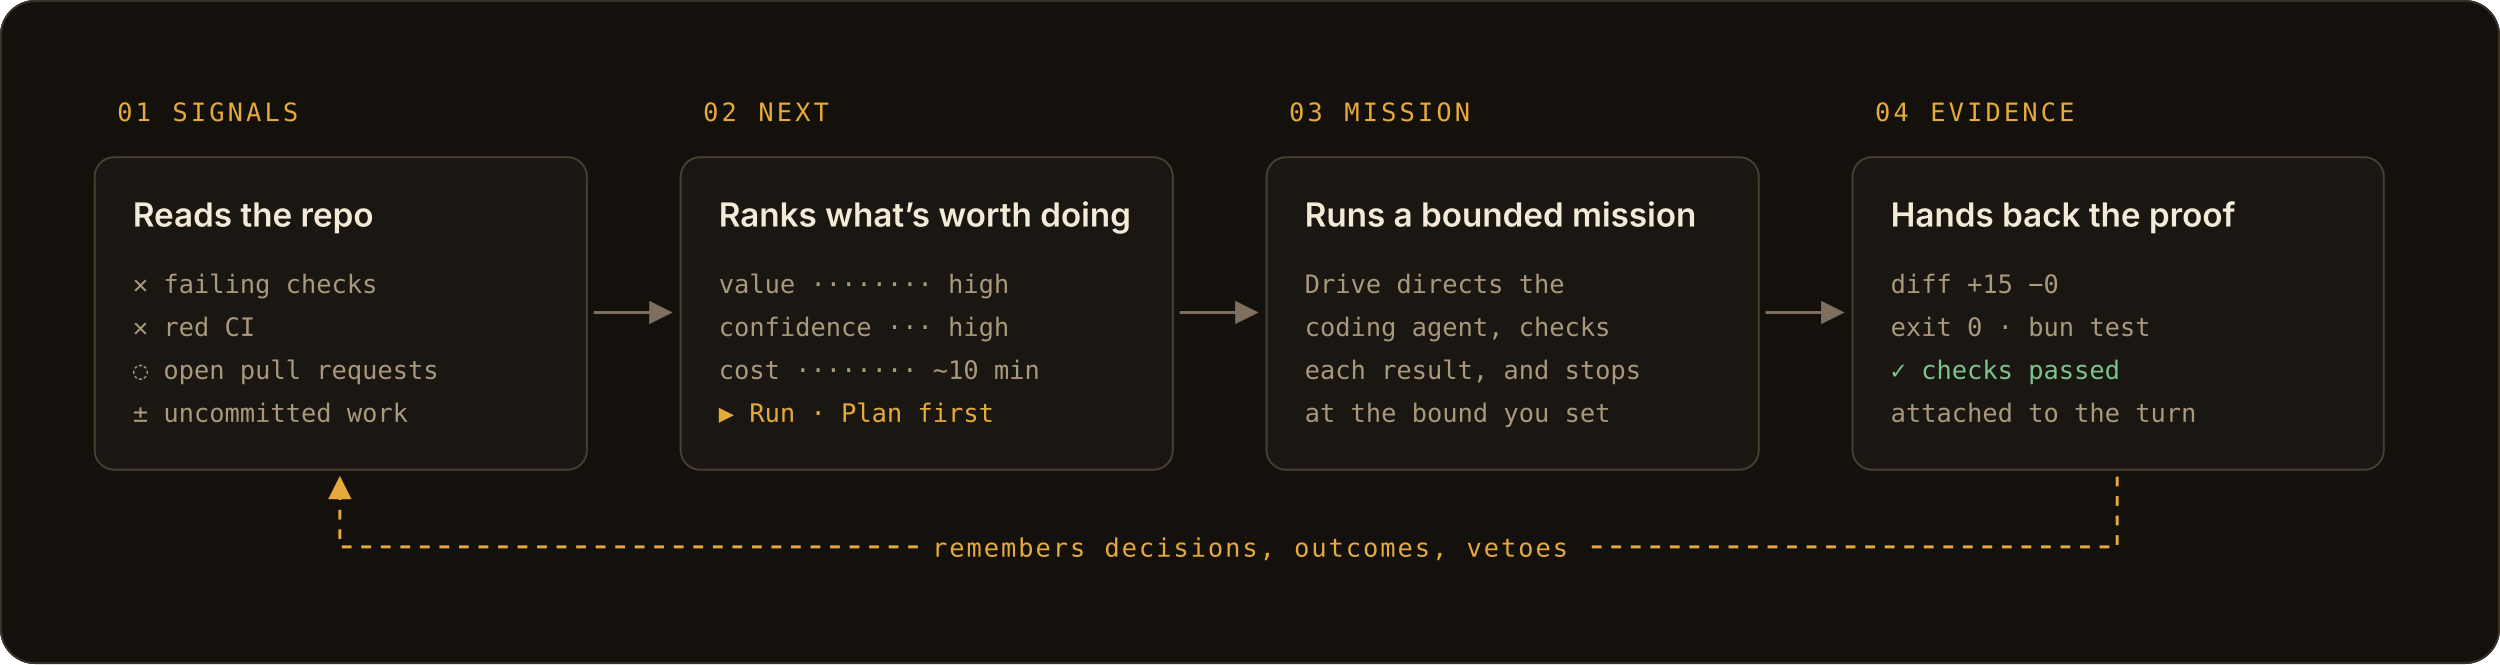
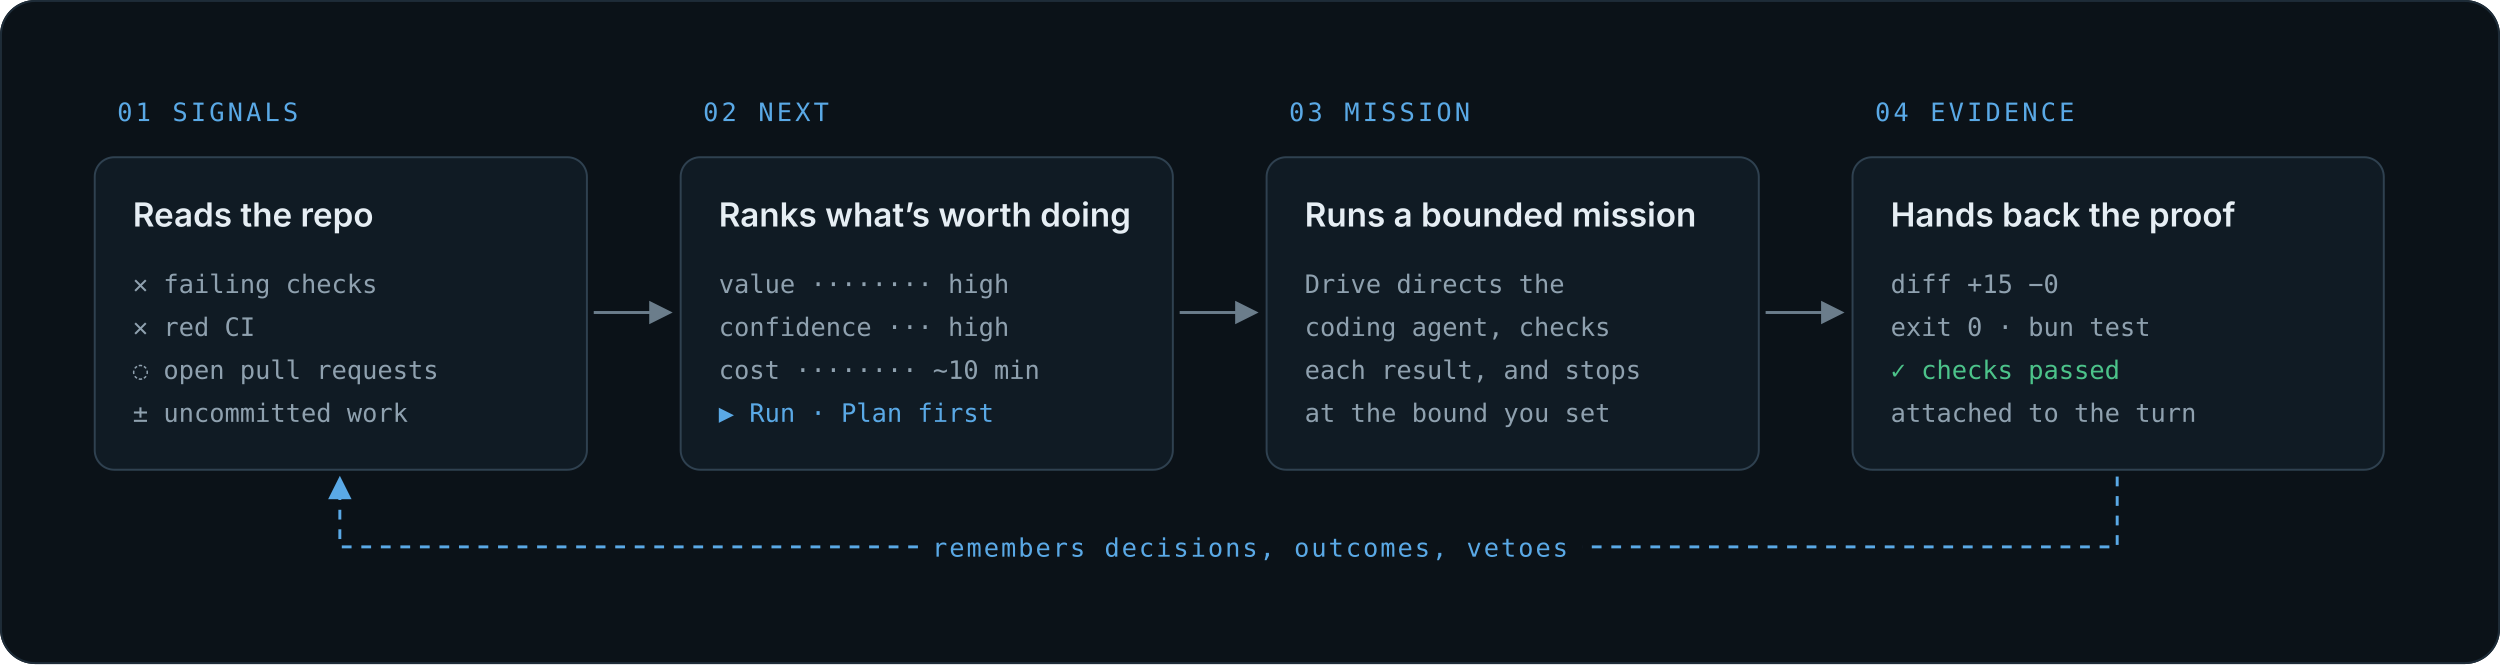
<svg xmlns="http://www.w3.org/2000/svg" width="1280" height="340" viewBox="0 0 1280 340" fill="none" role="img" aria-labelledby="title desc">
  <defs>
    <marker id="arrow" viewBox="0 0 10 10" refX="8" refY="5" markerWidth="8" markerHeight="8" orient="auto">
-       <path d="M0 0 10 5 0 10Z" fill="#7d7060" />
+       <path d="M0 0 10 5 0 10Z" fill="#6B7D8B" />
    </marker>
    <marker id="arrowA" viewBox="0 0 10 10" refX="8" refY="5" markerWidth="8" markerHeight="8" orient="auto">
-       <path d="M0 0 10 5 0 10Z" fill="#e5a93c" />
+       <path d="M0 0 10 5 0 10Z" fill="#5AA9E6" />
    </marker>
  </defs>
-   <rect width="1280" height="340" rx="18" fill="#14110d" />
-   <rect x=".5" y=".5" width="1279" height="339" rx="17.5" stroke="#3a3127" />
+   <rect width="1280" height="340" rx="18" fill="#0B1218" />
+   <rect x=".5" y=".5" width="1279" height="339" rx="17.5" stroke="#1E2C38" />
  <g font-family="ui-monospace, SFMono-Regular, Menlo, Consolas, monospace" font-size="13" letter-spacing="1.6">
-     <text x="60" y="62" fill="#e5a93c">01  SIGNALS</text>
-     <text x="360" y="62" fill="#e5a93c">02  NEXT</text>
-     <text x="660" y="62" fill="#e5a93c">03  MISSION</text>
-     <text x="960" y="62" fill="#e5a93c">04  EVIDENCE</text>
+     <text x="60" y="62" fill="#5AA9E6">01  SIGNALS</text>
+     <text x="360" y="62" fill="#5AA9E6">02  NEXT</text>
+     <text x="660" y="62" fill="#5AA9E6">03  MISSION</text>
+     <text x="960" y="62" fill="#5AA9E6">04  EVIDENCE</text>
  </g>
-   <g stroke="#4a3e2f">
-     <rect x="48.5" y="80.5" width="252" height="160" rx="10" fill="#1a1611" />
-     <rect x="348.5" y="80.5" width="252" height="160" rx="10" fill="#1a1611" />
-     <rect x="648.5" y="80.5" width="252" height="160" rx="10" fill="#1a1611" />
-     <rect x="948.5" y="80.5" width="272" height="160" rx="10" fill="#1a1611" />
+   <g stroke="#2F4150">
+     <rect x="48.5" y="80.5" width="252" height="160" rx="10" fill="#101B24" />
+     <rect x="348.5" y="80.5" width="252" height="160" rx="10" fill="#101B24" />
+     <rect x="648.5" y="80.5" width="252" height="160" rx="10" fill="#101B24" />
+     <rect x="948.5" y="80.5" width="272" height="160" rx="10" fill="#101B24" />
  </g>
-   <g stroke="#7d7060" stroke-width="1.5" marker-end="url(#arrow)">
+   <g stroke="#6B7D8B" stroke-width="1.5" marker-end="url(#arrow)">
    <path d="M304 160h38" />
    <path d="M604 160h38" />
    <path d="M904 160h38" />
  </g>
-   <g font-family="-apple-system, BlinkMacSystemFont, Segoe UI, sans-serif" font-size="17" font-weight="600" fill="#f3ead8">
+   <g font-family="-apple-system, BlinkMacSystemFont, Segoe UI, sans-serif" font-size="17" font-weight="600" fill="#E6EEF4">
    <text x="68" y="116">Reads the repo</text>
    <text x="368" y="116">Ranks what’s worth doing</text>
    <text x="668" y="116">Runs a bounded mission</text>
    <text x="968" y="116">Hands back the proof</text>
  </g>
-   <g font-family="ui-monospace, SFMono-Regular, Menlo, Consolas, monospace" font-size="13" fill="#a8987c">
+   <g font-family="ui-monospace, SFMono-Regular, Menlo, Consolas, monospace" font-size="13" fill="#8FA1AF">
    <text x="68" y="150">✕ failing checks</text>
    <text x="68" y="172">✕ red CI</text>
    <text x="68" y="194">◌ open pull requests</text>
    <text x="68" y="216">± uncommitted work</text>
    <text x="368" y="150">value ········ high</text>
    <text x="368" y="172">confidence ··· high</text>
    <text x="368" y="194">cost ········ ~10 min</text>
-     <text x="368" y="216" fill="#e5a93c">▶ Run · Plan first</text>
+     <text x="368" y="216" fill="#5AA9E6">▶ Run · Plan first</text>
    <text x="668" y="150">Drive directs the</text>
    <text x="668" y="172">coding agent, checks</text>
    <text x="668" y="194">each result, and stops</text>
    <text x="668" y="216">at the bound you set</text>
    <text x="968" y="150">diff  +15 −0</text>
    <text x="968" y="172">exit 0 · bun test</text>
-     <text x="968" y="194" fill="#7cc48a">✓ checks passed</text>
+     <text x="968" y="194" fill="#4CC38A">✓ checks passed</text>
    <text x="968" y="216">attached to the turn</text>
  </g>
-   <path d="M1084 244v36H174v-34" stroke="#e5a93c" stroke-width="1.5" stroke-dasharray="5 5" marker-end="url(#arrowA)" />
-   <rect x="470" y="266" width="340" height="28" rx="6" fill="#14110d" />
-   <text x="640" y="285" fill="#e5a93c" font-family="ui-monospace, SFMono-Regular, Menlo, Consolas, monospace" font-size="13" text-anchor="middle" letter-spacing="1">remembers decisions, outcomes, vetoes</text>
+   <path d="M1084 244v36H174v-34" stroke="#5AA9E6" stroke-width="1.5" stroke-dasharray="5 5" marker-end="url(#arrowA)" />
+   <rect x="470" y="266" width="340" height="28" rx="6" fill="#0B1218" />
+   <text x="640" y="285" fill="#5AA9E6" font-family="ui-monospace, SFMono-Regular, Menlo, Consolas, monospace" font-size="13" text-anchor="middle" letter-spacing="1">remembers decisions, outcomes, vetoes</text>
</svg>
